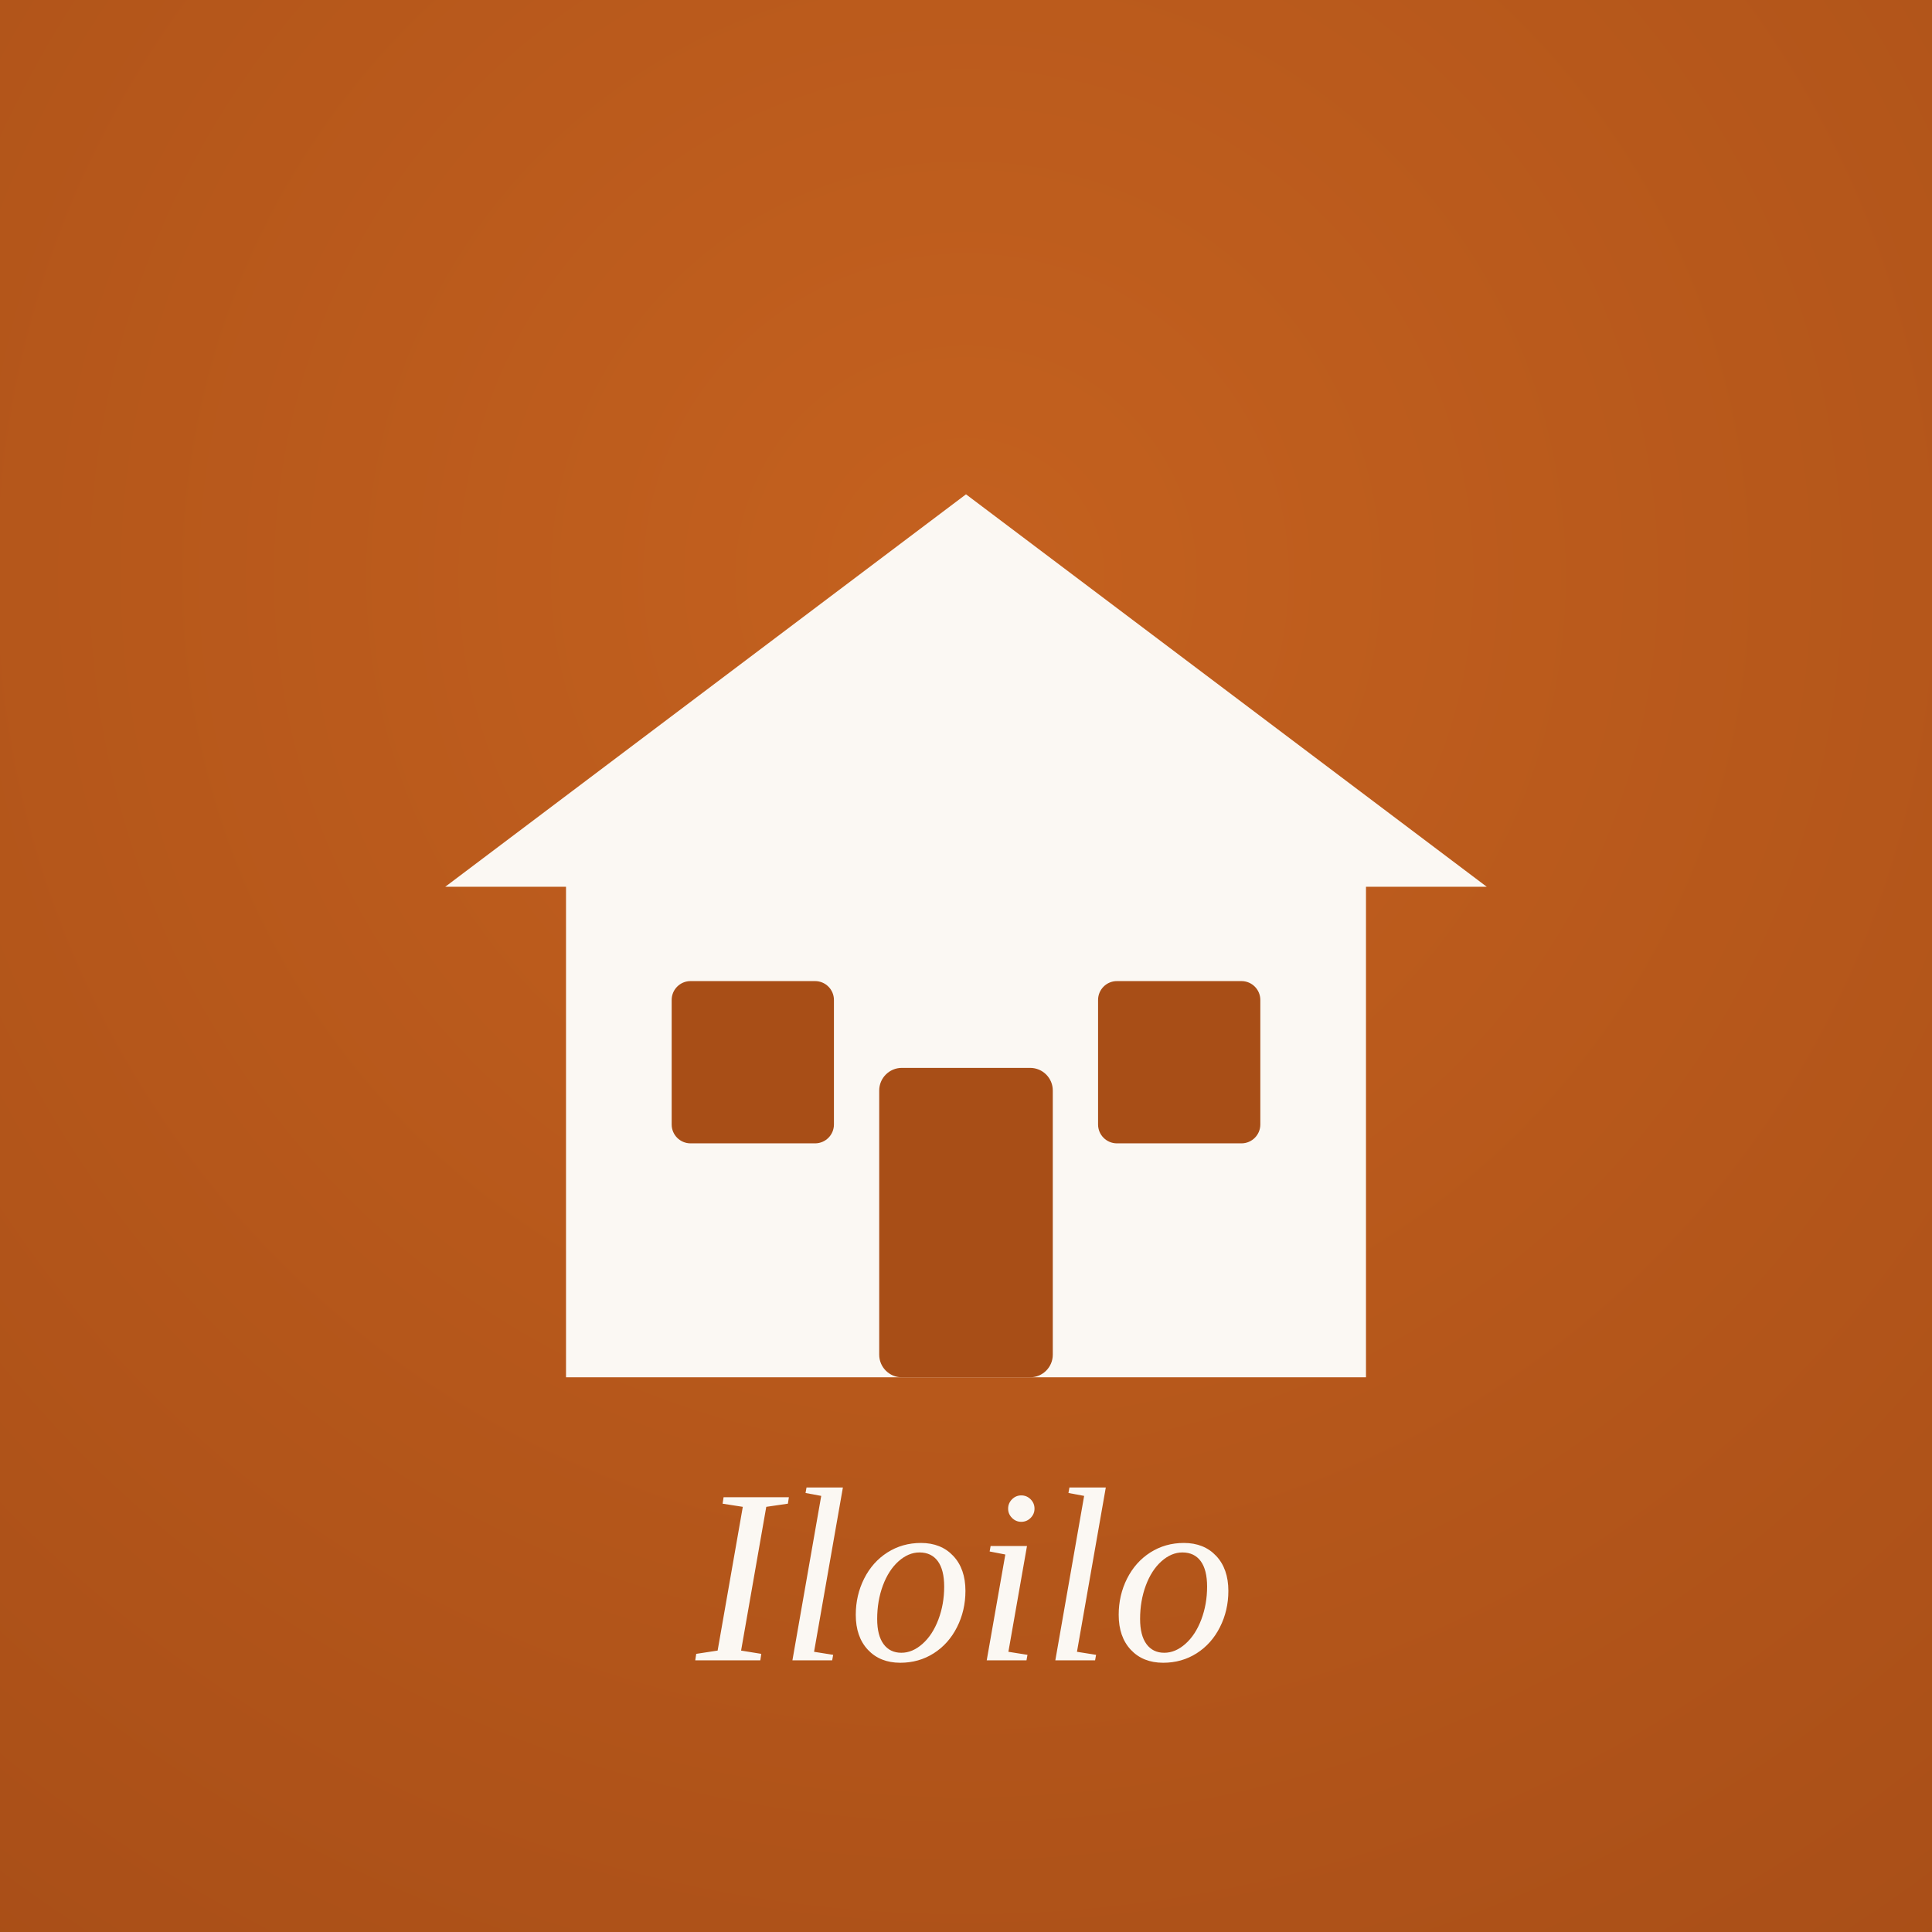
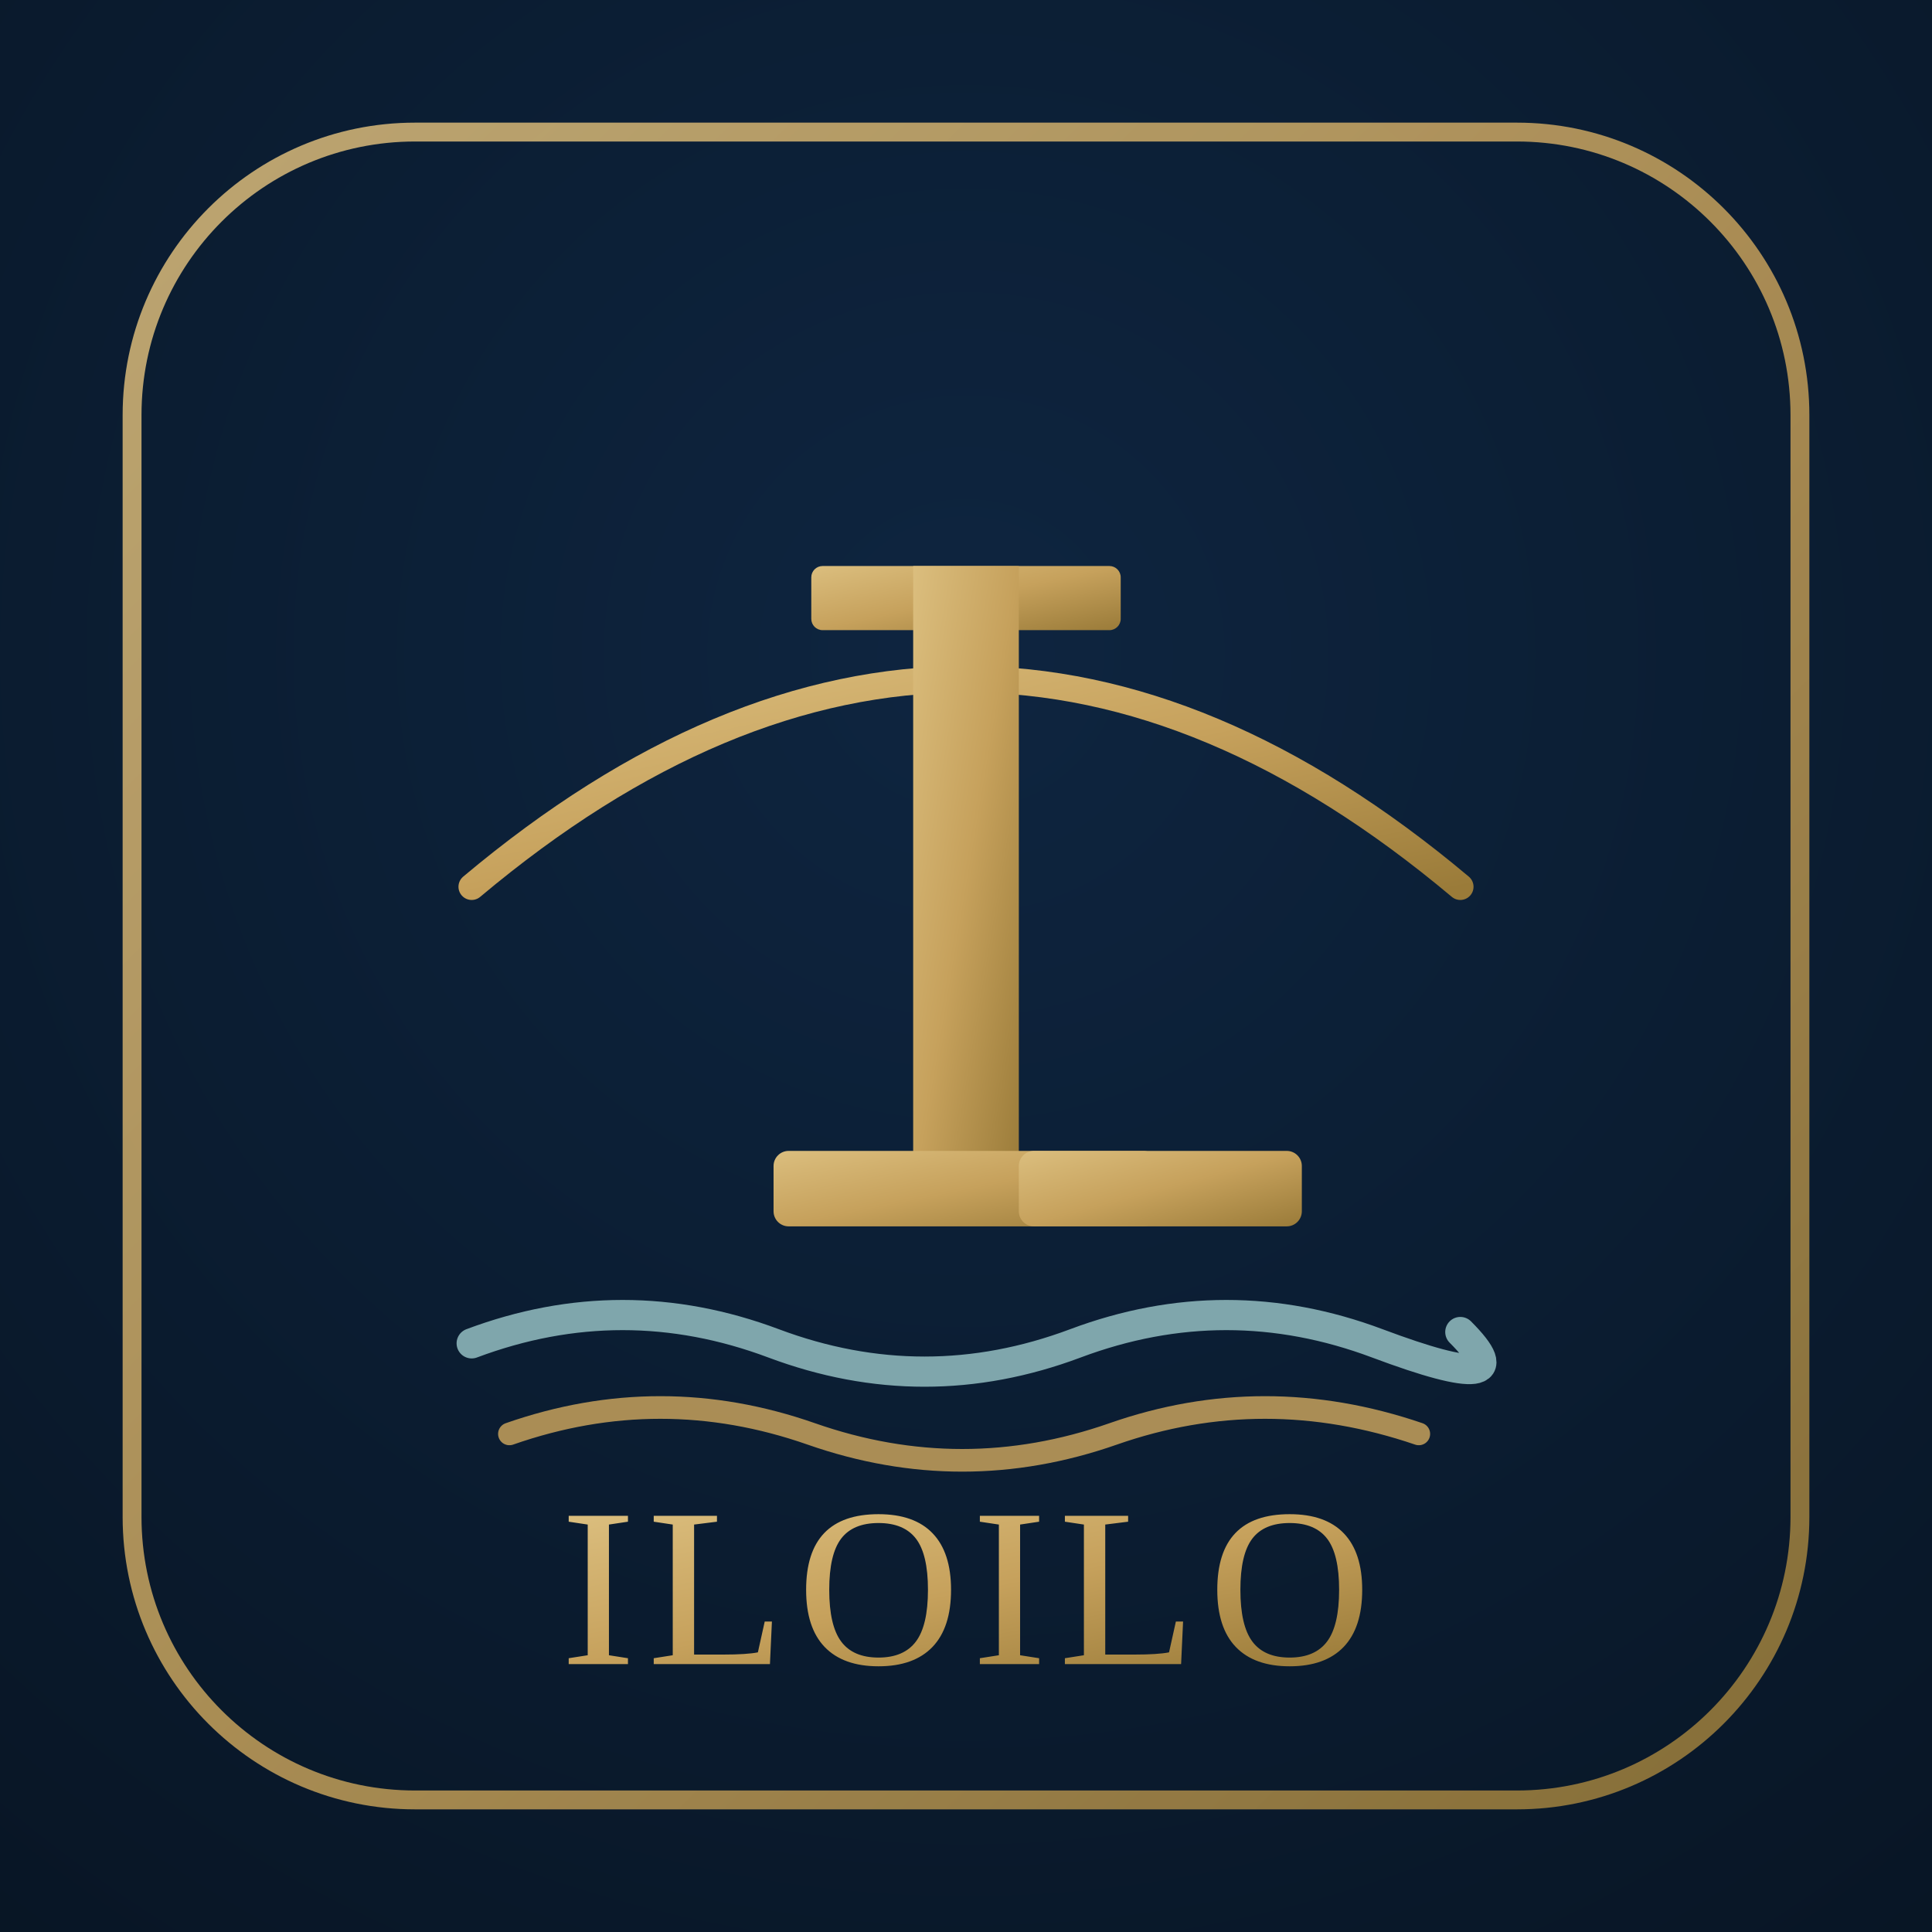
<svg xmlns="http://www.w3.org/2000/svg" width="1024" height="1024" viewBox="0 0 1024 1024">
  <defs>
-     <radialGradient id="bg" cx="50%" cy="30%" r="90%">
-       <stop offset="0%" stop-color="#C4611F" />
-       <stop offset="100%" stop-color="#A84E17" />
+     <radialGradient id="bg" cx="50%" cy="34%" r="85%">
+       <stop offset="0%" stop-color="#0E2540" />
+       <stop offset="100%" stop-color="#081524" />
    </radialGradient>
+     <linearGradient id="gold" x1="0" y1="0" x2="1" y2="1">
+       <stop offset="0%" stop-color="#DBBE7E" />
+       <stop offset="50%" stop-color="#C6A15C" />
+       <stop offset="100%" stop-color="#9A7B39" />
+     </linearGradient>
  </defs>
  <rect width="1024" height="1024" fill="url(#bg)" />
-   <g fill="#FBF8F3">
-     <path d="M512 262 L788 470 L724 470 L724 476 L724 730 L300 730 L300 476 L300 470 L236 470 Z" />
+   <rect x="70" y="70" width="884" height="884" rx="150" fill="none" stroke="url(#gold)" stroke-width="10" opacity="0.85" />
+   <g stroke="url(#gold)" fill="none" stroke-linecap="round">
+     <path d="M250 470 Q512 250 774 470" stroke-width="14" />
+     <g stroke-width="6" opacity="0.9">
+       <line x1="330" y1="392" x2="330" y2="500" />
+       <line x1="410" y1="345" x2="410" y2="500" />
+       <line x1="614" y1="345" x2="614" y2="500" />
+       <line x1="694" y1="392" x2="694" y2="500" />
+     </g>
+     <line x1="300" y1="300" x2="300" y2="520" stroke-width="16" />
+     <line x1="724" y1="300" x2="724" y2="520" stroke-width="16" />
  </g>
-   <g fill="#A84E17">
-     <rect x="466" y="566" width="92" height="164" rx="12" />
-     <rect x="356" y="520" width="86" height="86" rx="10" />
-     <rect x="582" y="520" width="86" height="86" rx="10" />
+   <g fill="url(#gold)">
+     <rect x="430" y="300" width="164" height="34" rx="6" />
+     <rect x="484" y="300" width="56" height="330" />
+     <rect x="410" y="610" width="204" height="40" rx="8" />
+     <rect x="540" y="610" width="150" height="40" rx="8" />
  </g>
-   <text x="512" y="880" text-anchor="middle" font-family="Georgia, 'Times New Roman', serif" font-size="132" font-style="italic" fill="#FBF8F3">Iloilo</text>
+   <g fill="none" stroke-linecap="round">
+     <path d="M250 712 Q330 682 410 712 T570 712 T730 712 T774 706" stroke="#7FA6AC" stroke-width="16" />
+     <path d="M270 760 Q350 732 430 760 T590 760 T752 760" stroke="#C6A15C" stroke-width="12" opacity="0.85" />
+   </g>
+   <text x="512" y="882" text-anchor="middle" font-family="Georgia, 'Times New Roman', serif" font-size="120" letter-spacing="6" fill="url(#gold)">ILOILO</text>
</svg>
